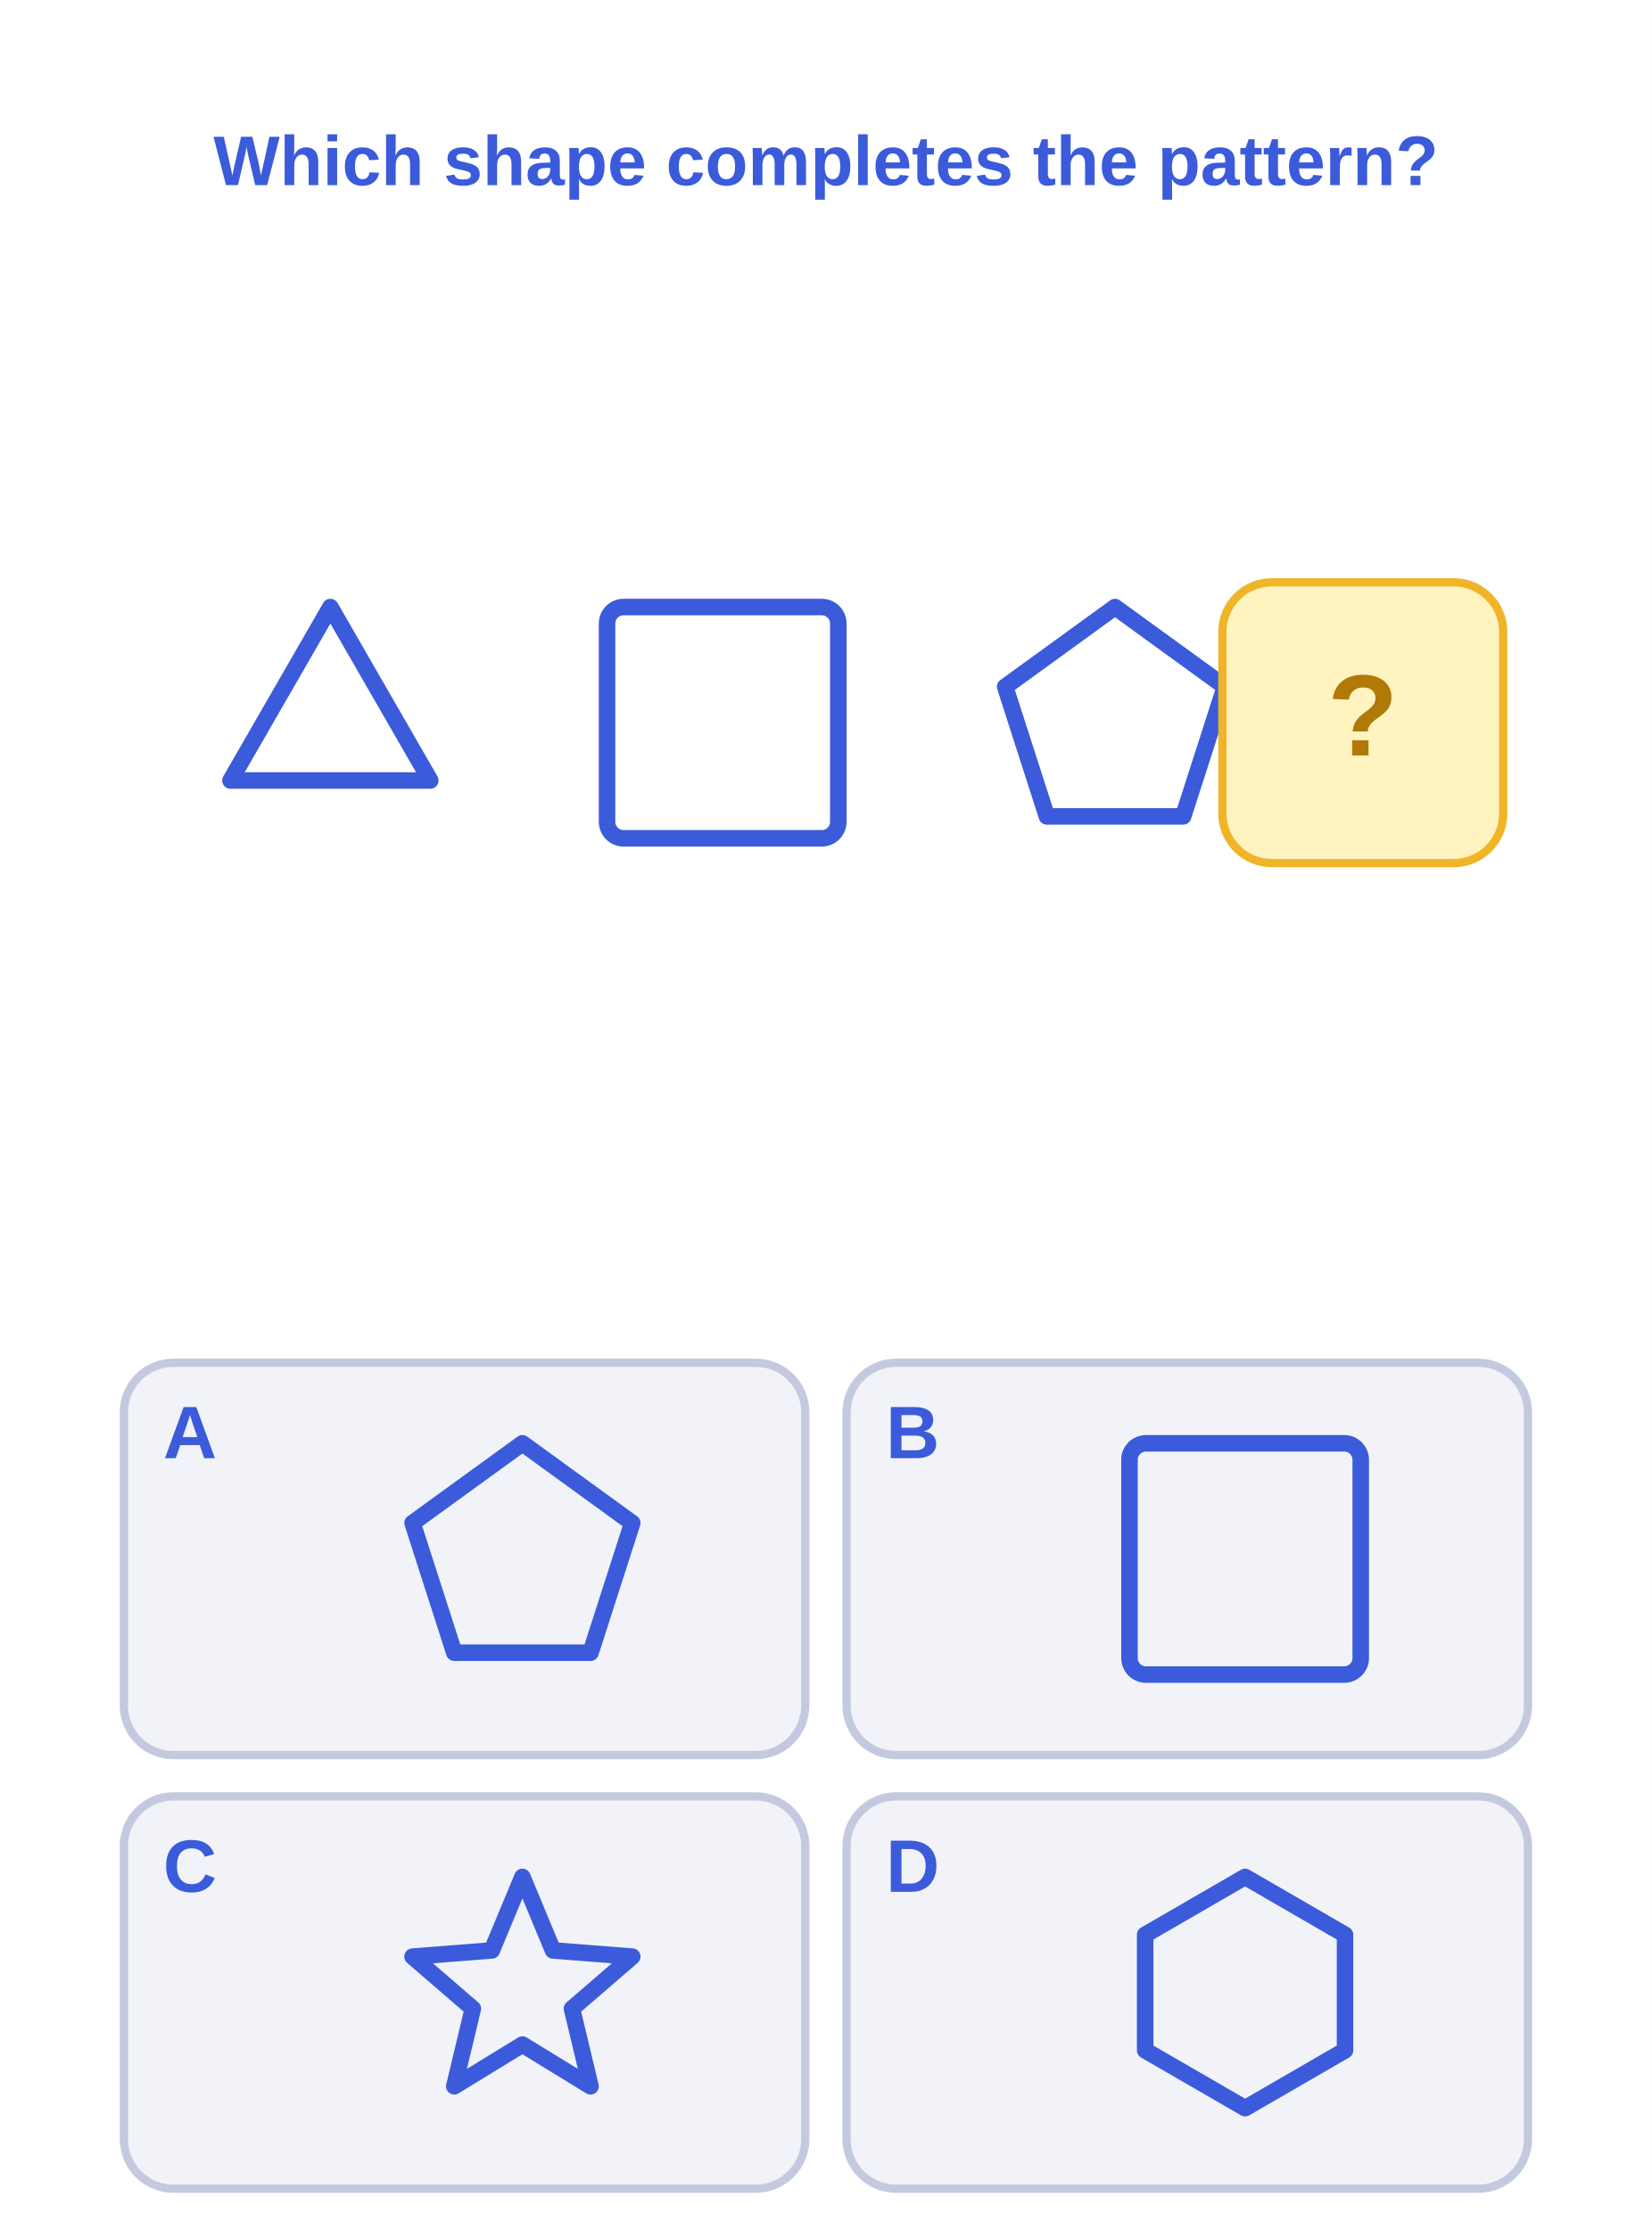
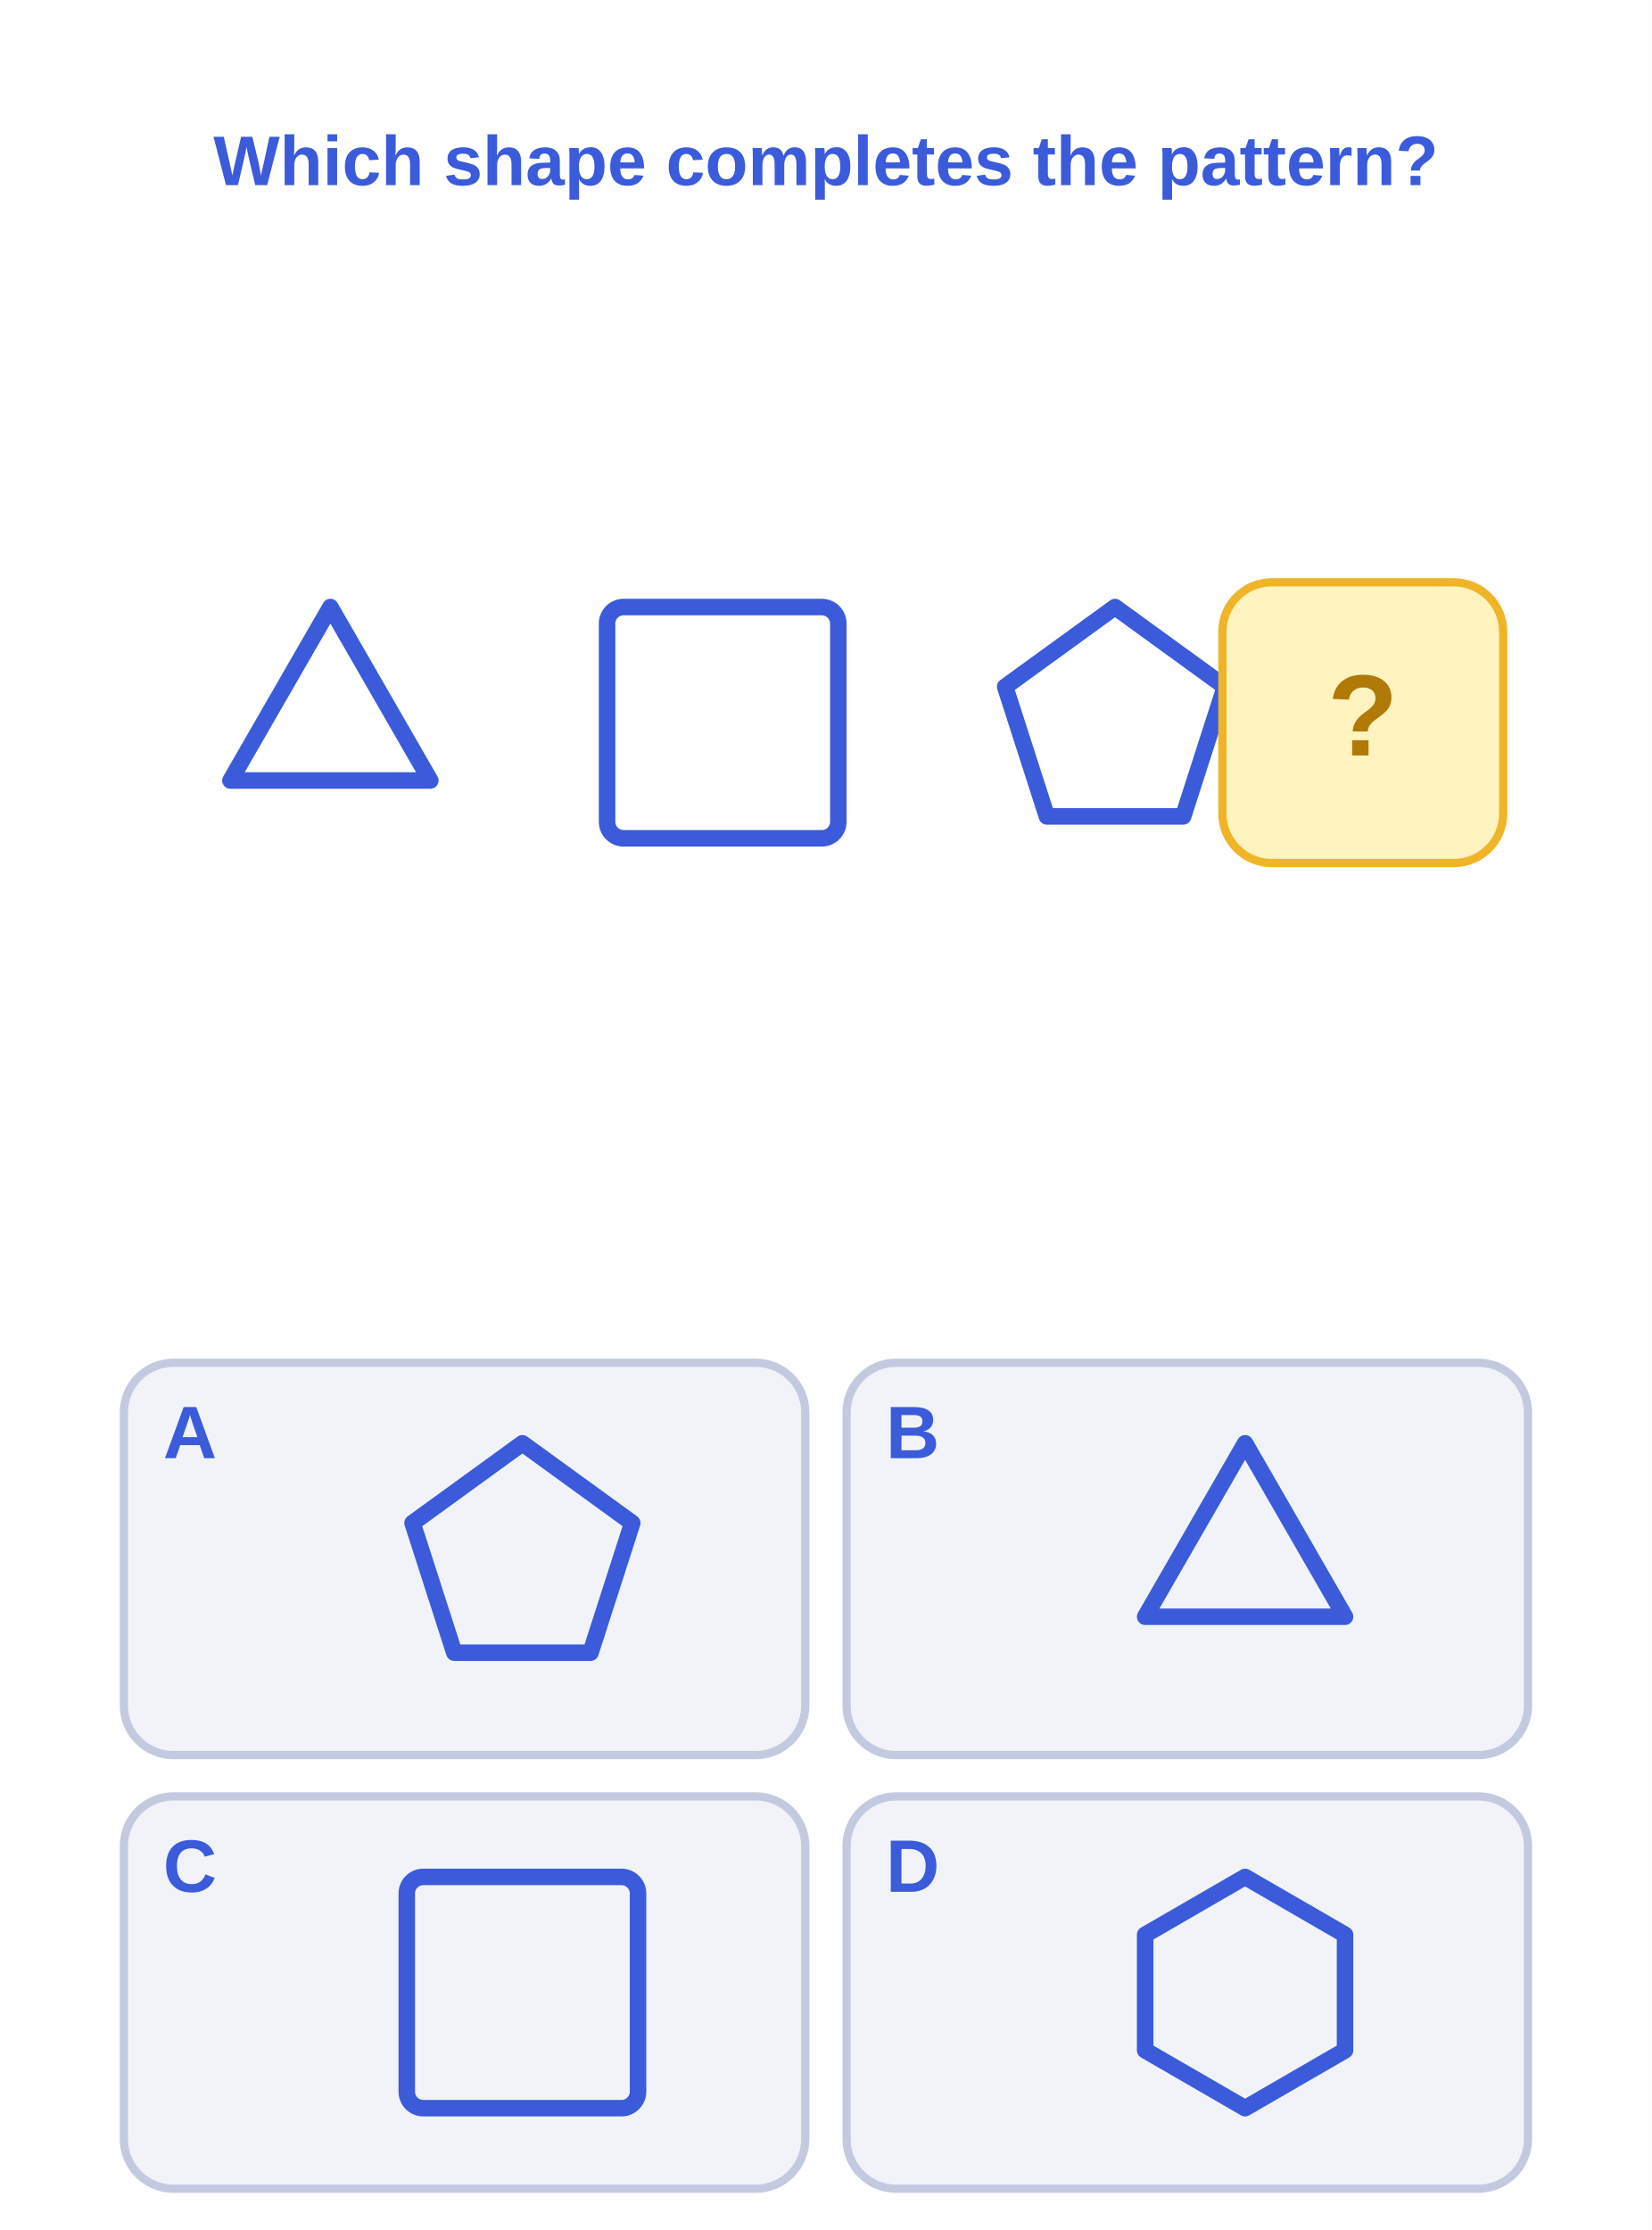
<svg xmlns="http://www.w3.org/2000/svg" viewBox="0 0 400 540" width="400" height="540" font-family="Verdana,Arial,sans-serif">
  <rect x="0" y="0" width="400" height="540" fill="#ffffff" />
  <text x="200.0" y="40" font-size="17" fill="#3b5bdb" text-anchor="middle" font-weight="bold" dominant-baseline="middle">Which shape completes the pattern?</text>
  <polygon points="80.0,147.0 104.2,189.0 55.8,189.0" stroke="#3b5bdb" stroke-width="4" fill="none" stroke-linejoin="round" />
  <g transform="rotate(0 175 175)">
    <rect x="147" y="147" width="56" height="56" rx="4" stroke="#3b5bdb" stroke-width="4" fill="none" />
  </g>
  <polygon points="270.0,147.0 296.6,166.3 286.5,197.7 253.5,197.7 243.4,166.3" stroke="#3b5bdb" stroke-width="4" fill="none" stroke-linejoin="round" />
  <rect x="296" y="141" width="68" height="68" rx="12" fill="#fff3bf" stroke="#f0b429" stroke-width="2" />
  <text x="330" y="175" font-size="28" fill="#b07908" text-anchor="middle" font-weight="bold" dominant-baseline="middle">?</text>
  <rect x="30" y="330" width="165" height="95" rx="12" fill="#f1f3f9" stroke="#c3cae0" stroke-width="2" />
  <text x="46" y="348" font-size="18" fill="#3b5bdb" text-anchor="middle" font-weight="bold" dominant-baseline="middle">A</text>
  <polygon points="126.5,349.5 153.1,368.8 143.0,400.2 110.0,400.2 99.9,368.8" stroke="#3b5bdb" stroke-width="4" fill="none" stroke-linejoin="round" />
  <rect x="205" y="330" width="165" height="95" rx="12" fill="#f1f3f9" stroke="#c3cae0" stroke-width="2" />
  <text x="221" y="348" font-size="18" fill="#3b5bdb" text-anchor="middle" font-weight="bold" dominant-baseline="middle">B</text>
-   <g transform="rotate(0 301.5 377.5)">
-     <rect x="273.5" y="349.5" width="56" height="56" rx="4" stroke="#3b5bdb" stroke-width="4" fill="none" />
-   </g>
+   <polygon points="301.5,349.5 325.7,391.5 277.3,391.5" stroke="#3b5bdb" stroke-width="4" fill="none" stroke-linejoin="round" />
  <rect x="30" y="435" width="165" height="95" rx="12" fill="#f1f3f9" stroke="#c3cae0" stroke-width="2" />
  <text x="46" y="453" font-size="18" fill="#3b5bdb" text-anchor="middle" font-weight="bold" dominant-baseline="middle">C</text>
-   <polygon points="126.5,454.5 133.9,472.3 153.1,473.8 138.5,486.4 143.0,505.2 126.5,495.1 110.0,505.2 114.5,486.4 99.9,473.8 119.1,472.3" stroke="#3b5bdb" stroke-width="4" fill="none" stroke-linejoin="round" />
+   <g transform="rotate(0 126.5 482.5)">
+     <rect x="98.5" y="454.5" width="56" height="56" rx="4" stroke="#3b5bdb" stroke-width="4" fill="none" />
+   </g>
  <rect x="205" y="435" width="165" height="95" rx="12" fill="#f1f3f9" stroke="#c3cae0" stroke-width="2" />
  <text x="221" y="453" font-size="18" fill="#3b5bdb" text-anchor="middle" font-weight="bold" dominant-baseline="middle">D</text>
  <polygon points="301.5,454.5 325.7,468.5 325.7,496.5 301.5,510.5 277.3,496.5 277.3,468.5" stroke="#3b5bdb" stroke-width="4" fill="none" stroke-linejoin="round" />
</svg>
